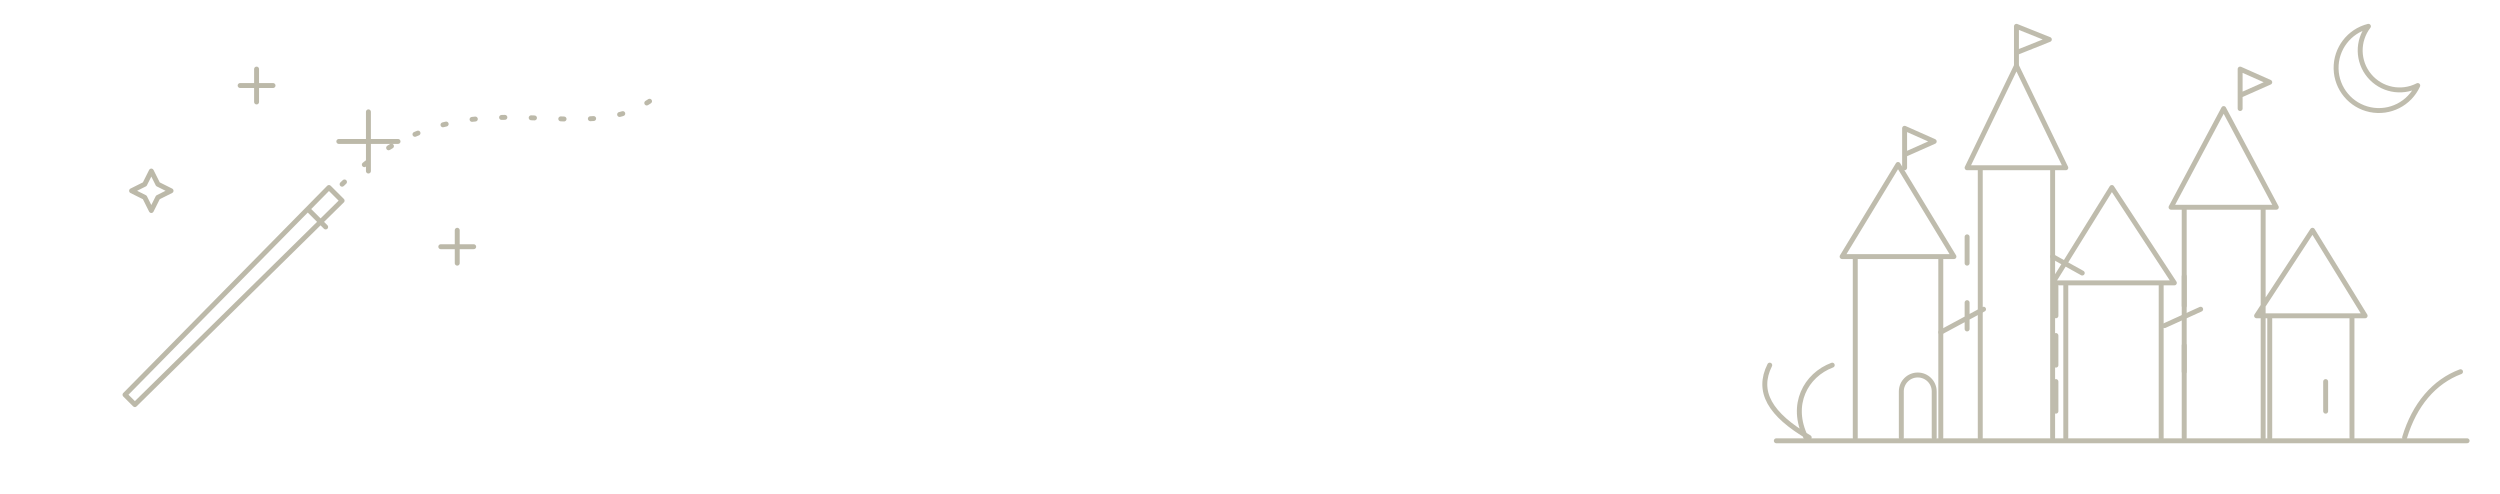
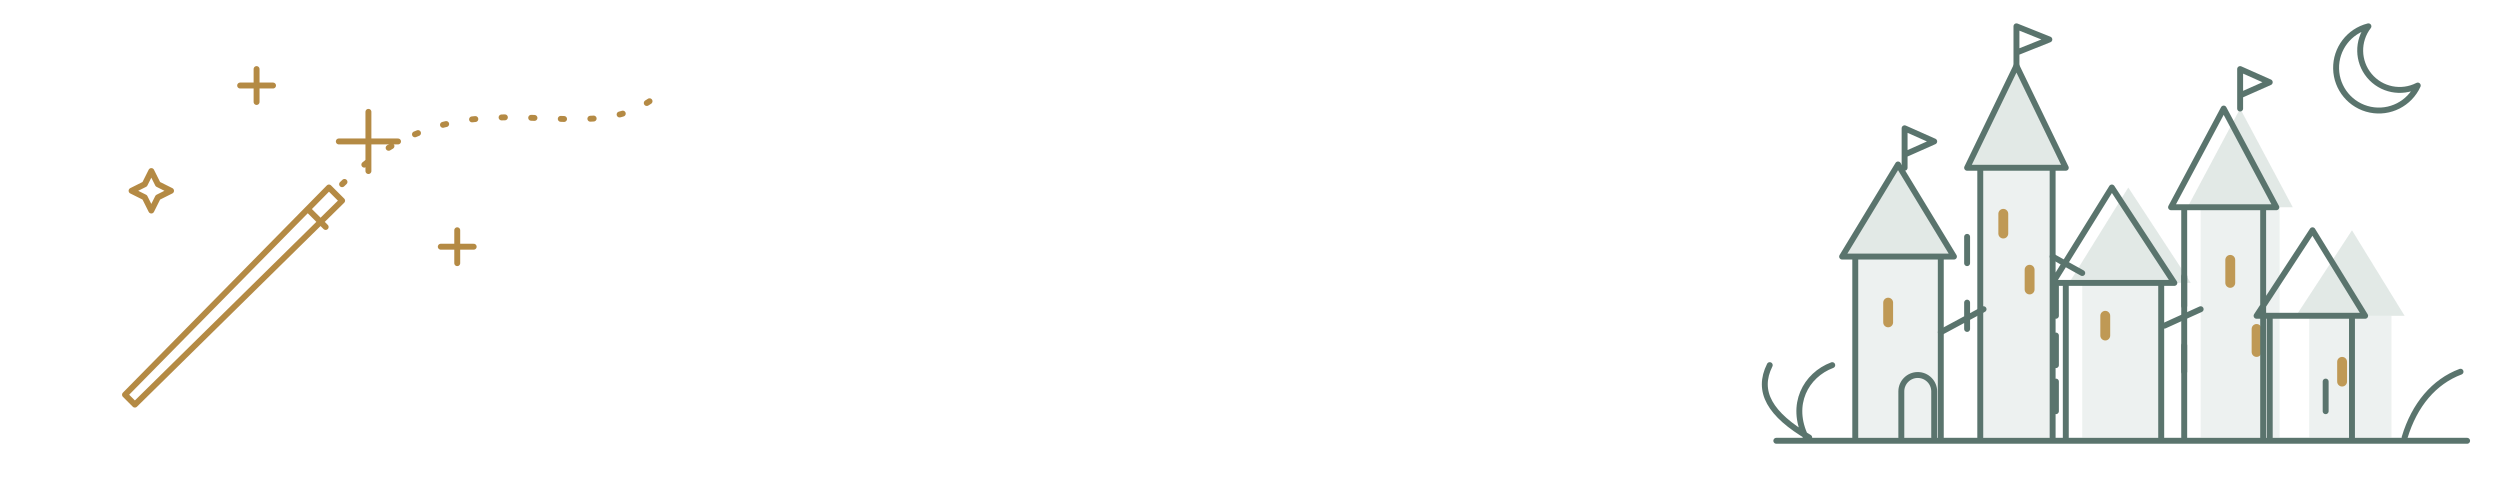
<svg xmlns="http://www.w3.org/2000/svg" viewBox="0 0 760 150" fill="none">
-   <g stroke="#797353" stroke-width="1.5" stroke-linecap="round" stroke-linejoin="round">
-     <g opacity=".48">
+   <g stroke="#44625a" stroke-width="1.8" stroke-linecap="round" stroke-linejoin="round">
+     <g opacity=".88">
+       <path fill="#527569" fill-opacity=".18" stroke="none" d="M560 78 577 50 594 78Zm38-27 15-31 15 31Zm31 35 18-29 19 29Zm36-23 16-30 16 30Zm33 33 17-26 16 26Z" />
+       <path fill="#527569" fill-opacity=".12" stroke="none" d="M564 133V78h26v55zm38 0V51h22v82zm31 0V86h25v47zm36 0V63h24v70zm33 0V96h25v37z" />
+       <path stroke="#b78b3e" stroke-width="3" d="M609 65v6m8 11v6m61-9v7m8 14v7m-46-11v6m72 8v6m-138-24v6" />
      <path d="M540 134h210M564 133V78h26v55m-30-55 17-28 17 28zm42 55V51h22v82m-26-82 15-31 15 31zm30 82V86h29v47m-33-47 18-29 19 29zm40 47V63h24v70m-28-70 16-30 16 30zm30 70V96h25v37m-29-37 17-26 16 26z" />
      <path d="M579 51V39l9 4-9 4m34-27V8l10 4-10 4m68 17V21l9 4-9 4M590 101l13-7m21-16 9 5m25 16 11-5m-91 39v-14a5 5 0 0 1 10 0v14m37-37v-9m0 24v-9m-27-30v8m0 12v8m66-16v9m0 12v8m-39 12v-9m82 9v-9" />
      <path d="M549 133c-5-10 0-19 8-22m-7 22c-12-7-16-14-12-22m193 22c3-10 9-17 17-20M735 26a13 13 0 1 1-15-18 12 12 0 0 0 15 18z" />
    </g>
-     <g opacity=".5">
+     <g opacity=".9" stroke="#ac7d30">
      <path d="m38 120 62-63 4 4-63 62zM94 64l5 5M112 43v-9m0 9v9m0-9h-9m9 0h9M78 26v-5m0 5v5m0-5h-5m5 0h5M139 75v-5m0 5v5m0-5h-5m5 0h5M46 52l2 4 4 2-4 2-2 4-2-4-4-2 4-2z" />
      <path stroke-dasharray="1 8" d="M104 56c40-39 76-5 99-30" />
    </g>
  </g>
</svg>
